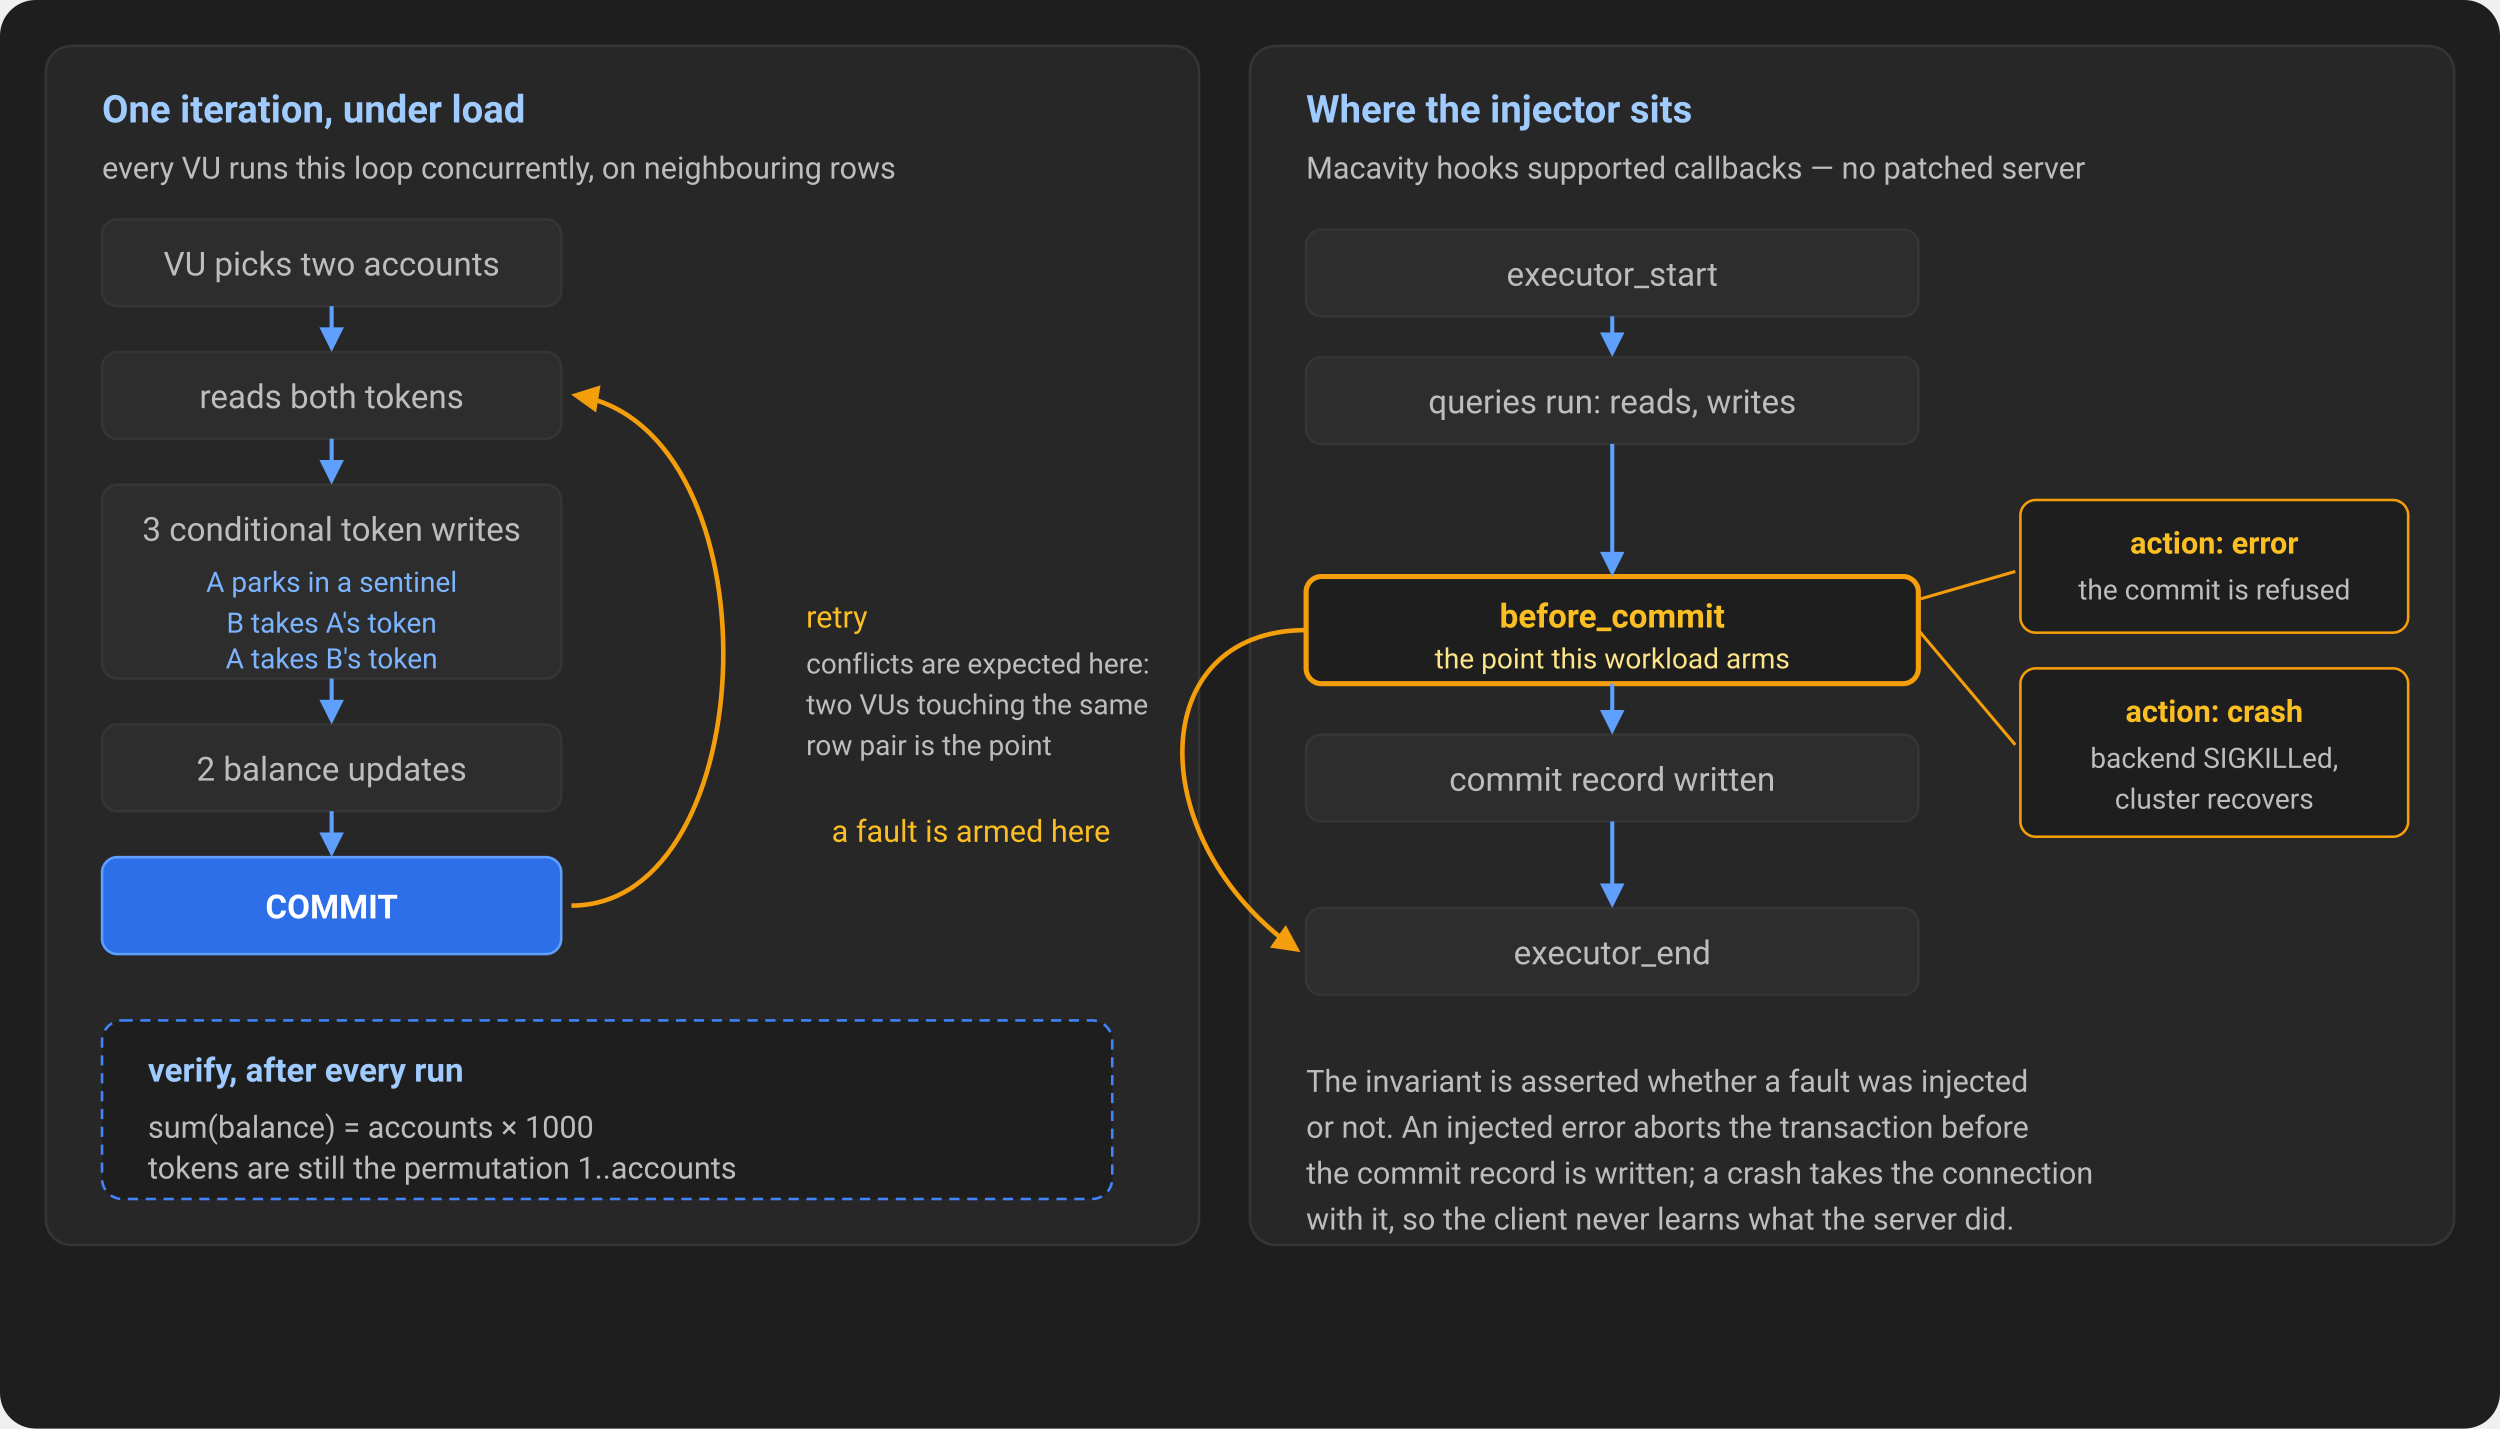
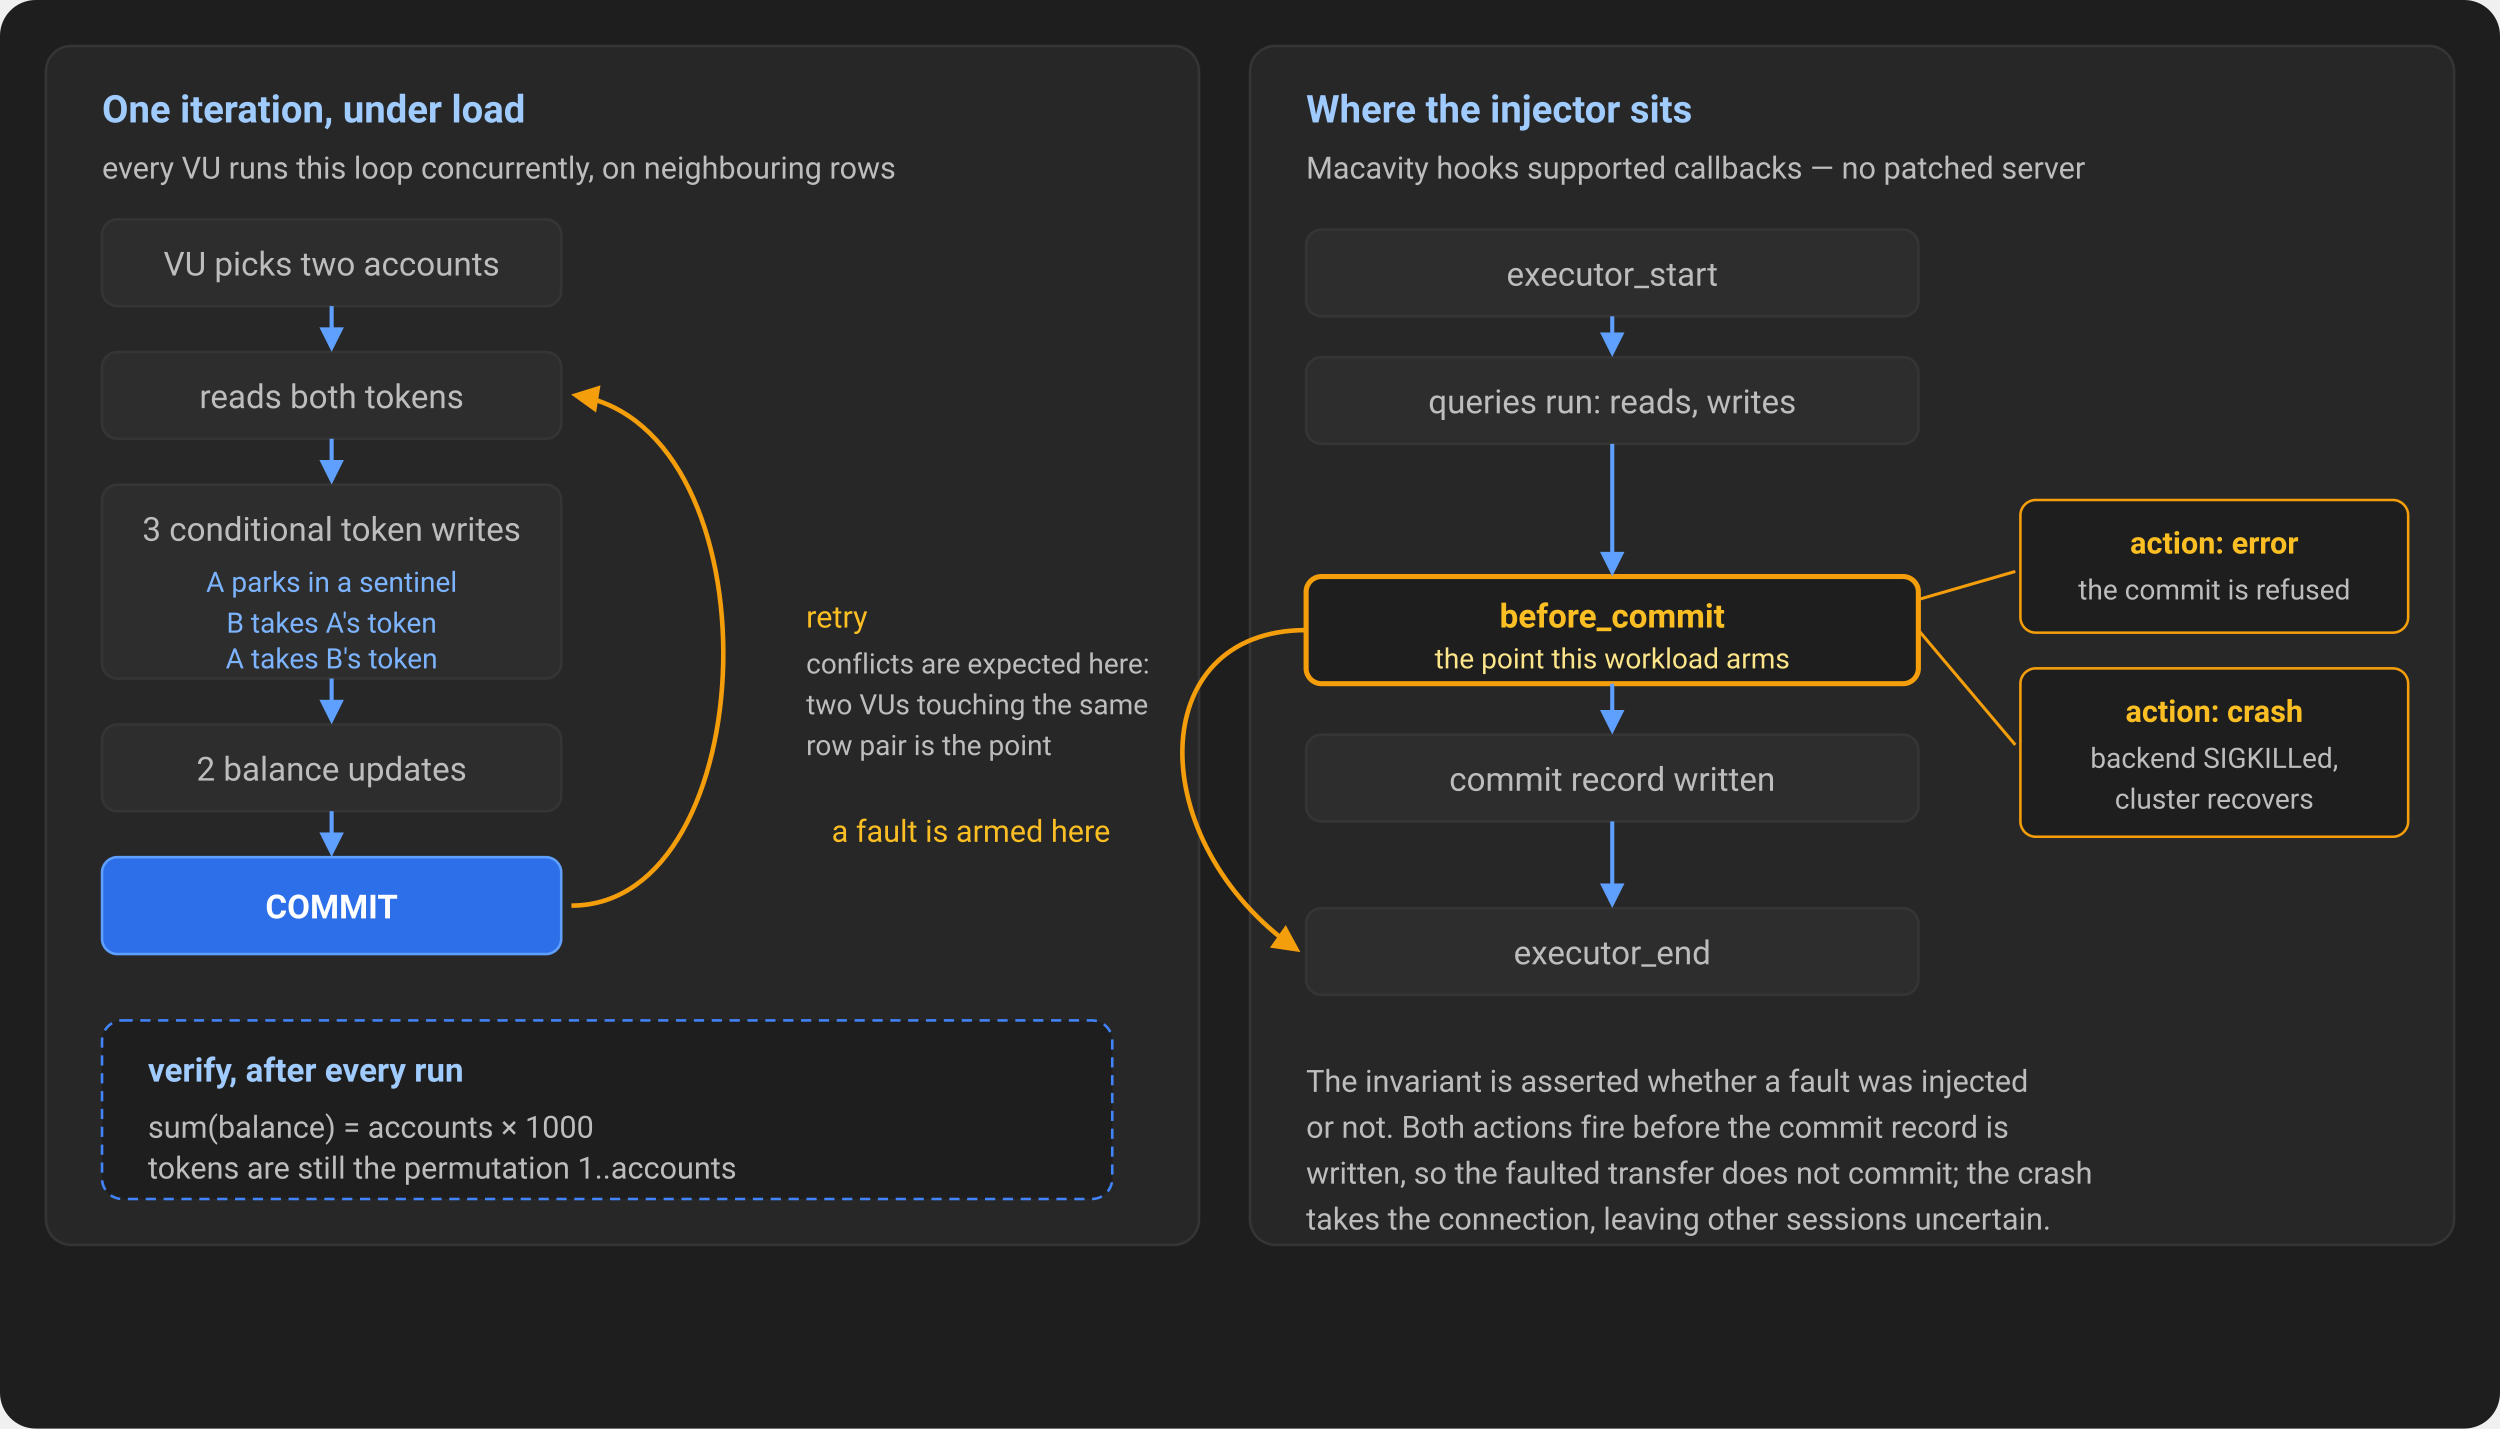
<svg xmlns="http://www.w3.org/2000/svg" viewBox="0 0 980 560" width="980" height="560" role="img" aria-labelledby="banking-title banking-desc" font-family="ui-sans-serif, system-ui, -apple-system, Segoe UI, Roboto, sans-serif">
  <rect x="0" y="0" width="980" height="560" rx="14" fill="#1e1e1e" />
  <rect x="18" y="18" width="452" height="470" rx="10" fill="#272727" stroke="#353535" />
  <text x="40" y="48" fill="#a0cbff" font-size="15" font-weight="600">One iteration, under load</text>
  <text x="40" y="70" fill="#bdbdbd" font-size="12">every VU runs this loop concurrently, on neighbouring rows</text>
  <g font-size="13" fill="#bdbdbd">
    <rect x="40" y="86" width="180" height="34" rx="6" fill="#2d2d2d" stroke="#353535" />
    <text x="130" y="108" text-anchor="middle">VU picks two accounts</text>
    <rect x="40" y="138" width="180" height="34" rx="6" fill="#2d2d2d" stroke="#353535" />
    <text x="130" y="160" text-anchor="middle">reads both tokens</text>
    <rect x="40" y="190" width="180" height="76" rx="6" fill="#2d2d2d" stroke="#353535" />
    <text x="130" y="212" text-anchor="middle">3 conditional token writes</text>
    <text x="130" y="232" text-anchor="middle" fill="#7cb4ff" font-size="11">A parks in a sentinel</text>
    <text x="130" y="248" text-anchor="middle" fill="#7cb4ff" font-size="11">B takes A's token</text>
    <text x="130" y="262" text-anchor="middle" fill="#7cb4ff" font-size="11">A takes B's token</text>
    <rect x="40" y="284" width="180" height="34" rx="6" fill="#2d2d2d" stroke="#353535" />
    <text x="130" y="306" text-anchor="middle">2 balance updates</text>
    <rect x="40" y="336" width="180" height="38" rx="6" fill="#2d6fe8" stroke="#5fa0ff" />
    <text x="130" y="360" text-anchor="middle" fill="#ffffff" font-weight="600">COMMIT</text>
  </g>
  <g stroke="#5fa0ff" stroke-width="1.6" fill="none" marker-end="url(#arrow)">
    <path d="M130 120 L130 136" />
    <path d="M130 172 L130 188" />
    <path d="M130 266 L130 282" />
    <path d="M130 318 L130 334" />
  </g>
  <g stroke="#f59e0b" stroke-width="1.8" fill="none" marker-end="url(#arrow-amber)">
    <path d="M224 355 C 300 355 306 168 226 155" />
  </g>
  <text x="316" y="246" fill="#fbbf24" font-size="12">retry</text>
  <text x="316" y="264" fill="#bdbdbd" font-size="11">conflicts are expected here:</text>
  <text x="316" y="280" fill="#bdbdbd" font-size="11">two VUs touching the same</text>
  <text x="316" y="296" fill="#bdbdbd" font-size="11">row pair is the point</text>
  <rect x="40" y="400" width="396" height="70" rx="8" fill="#1e1e1e" stroke="#4284fb" stroke-dasharray="4 3" />
  <text x="58" y="424" fill="#a0cbff" font-size="13" font-weight="600">verify, after every run</text>
  <text x="58" y="446" fill="#bdbdbd" font-size="12">sum(balance) = accounts × 1000</text>
  <text x="58" y="462" fill="#bdbdbd" font-size="12">tokens are still the permutation 1..accounts</text>
  <rect x="490" y="18" width="472" height="470" rx="10" fill="#272727" stroke="#353535" />
  <text x="512" y="48" fill="#a0cbff" font-size="15" font-weight="600">Where the injector sits</text>
  <text x="512" y="70" fill="#bdbdbd" font-size="12">Macavity hooks supported callbacks — no patched server</text>
  <g font-size="13" fill="#bdbdbd">
    <rect x="512" y="90" width="240" height="34" rx="6" fill="#2d2d2d" stroke="#353535" />
    <text x="632" y="112" text-anchor="middle">executor_start</text>
    <rect x="512" y="140" width="240" height="34" rx="6" fill="#2d2d2d" stroke="#353535" />
    <text x="632" y="162" text-anchor="middle">queries run: reads, writes</text>
    <rect x="512" y="226" width="240" height="42" rx="6" fill="#1e1e1e" stroke="#f59e0b" stroke-width="2" />
    <text x="632" y="246" text-anchor="middle" fill="#fbbf24" font-weight="600">before_commit</text>
    <text x="632" y="262" text-anchor="middle" fill="#fde68a" font-size="11">the point this workload arms</text>
    <rect x="512" y="288" width="240" height="34" rx="6" fill="#2d2d2d" stroke="#353535" />
    <text x="632" y="310" text-anchor="middle">commit record written</text>
    <rect x="512" y="356" width="240" height="34" rx="6" fill="#2d2d2d" stroke="#353535" />
    <text x="632" y="378" text-anchor="middle">executor_end</text>
  </g>
  <g stroke="#5fa0ff" stroke-width="1.6" fill="none" marker-end="url(#arrow)">
    <path d="M632 124 L632 138" />
    <path d="M632 174 L632 224" />
    <path d="M632 268 L632 286" />
    <path d="M632 322 L632 354" />
  </g>
  <g stroke="#f59e0b" stroke-width="1.8" fill="none" marker-end="url(#arrow-amber)">
    <path d="M512 247 C 448 247 448 330 508 372" />
  </g>
  <text x="326" y="330" fill="#fbbf24" font-size="12">a fault is armed here</text>
  <rect x="792" y="196" width="152" height="52" rx="6" fill="#1e1e1e" stroke="#f59e0b" />
  <text x="868" y="217" text-anchor="middle" fill="#fbbf24" font-size="12" font-weight="600">action: error</text>
  <text x="868" y="235" text-anchor="middle" fill="#bdbdbd" font-size="11">the commit is refused</text>
  <rect x="792" y="262" width="152" height="66" rx="6" fill="#1e1e1e" stroke="#f59e0b" />
  <text x="868" y="283" text-anchor="middle" fill="#fbbf24" font-size="12" font-weight="600">action: crash</text>
  <text x="868" y="301" text-anchor="middle" fill="#bdbdbd" font-size="11">backend SIGKILLed,</text>
  <text x="868" y="317" text-anchor="middle" fill="#bdbdbd" font-size="11">cluster recovers</text>
  <g stroke="#f59e0b" stroke-width="1.2" fill="none">
    <path d="M752 235 L790 224" />
    <path d="M752 247 L790 292" />
  </g>
  <text x="512" y="428" fill="#bdbdbd" font-size="12">The invariant is asserted whether a fault was injected</text>
-   <text x="512" y="446" fill="#bdbdbd" font-size="12">or not. An injected error aborts the transaction before</text>
-   <text x="512" y="464" fill="#bdbdbd" font-size="12">the commit record is written; a crash takes the connection</text>
-   <text x="512" y="482" fill="#bdbdbd" font-size="12">with it, so the client never learns what the server did.</text>
+   <text x="512" y="446" fill="#bdbdbd" font-size="12">or not. Both actions fire before the commit record is</text>
+   <text x="512" y="464" fill="#bdbdbd" font-size="12">written, so the faulted transfer does not commit; the crash</text>
+   <text x="512" y="482" fill="#bdbdbd" font-size="12">takes the connection, leaving other sessions uncertain.</text>
  <defs>
    <marker id="arrow" viewBox="0 0 10 10" refX="8" refY="5" markerWidth="6" markerHeight="6" orient="auto-start-reverse">
      <path d="M 0 0 L 10 5 L 0 10 z" fill="#5fa0ff" />
    </marker>
    <marker id="arrow-amber" viewBox="0 0 10 10" refX="8" refY="5" markerWidth="6" markerHeight="6" orient="auto-start-reverse">
      <path d="M 0 0 L 10 5 L 0 10 z" fill="#f59e0b" />
    </marker>
  </defs>
</svg>
